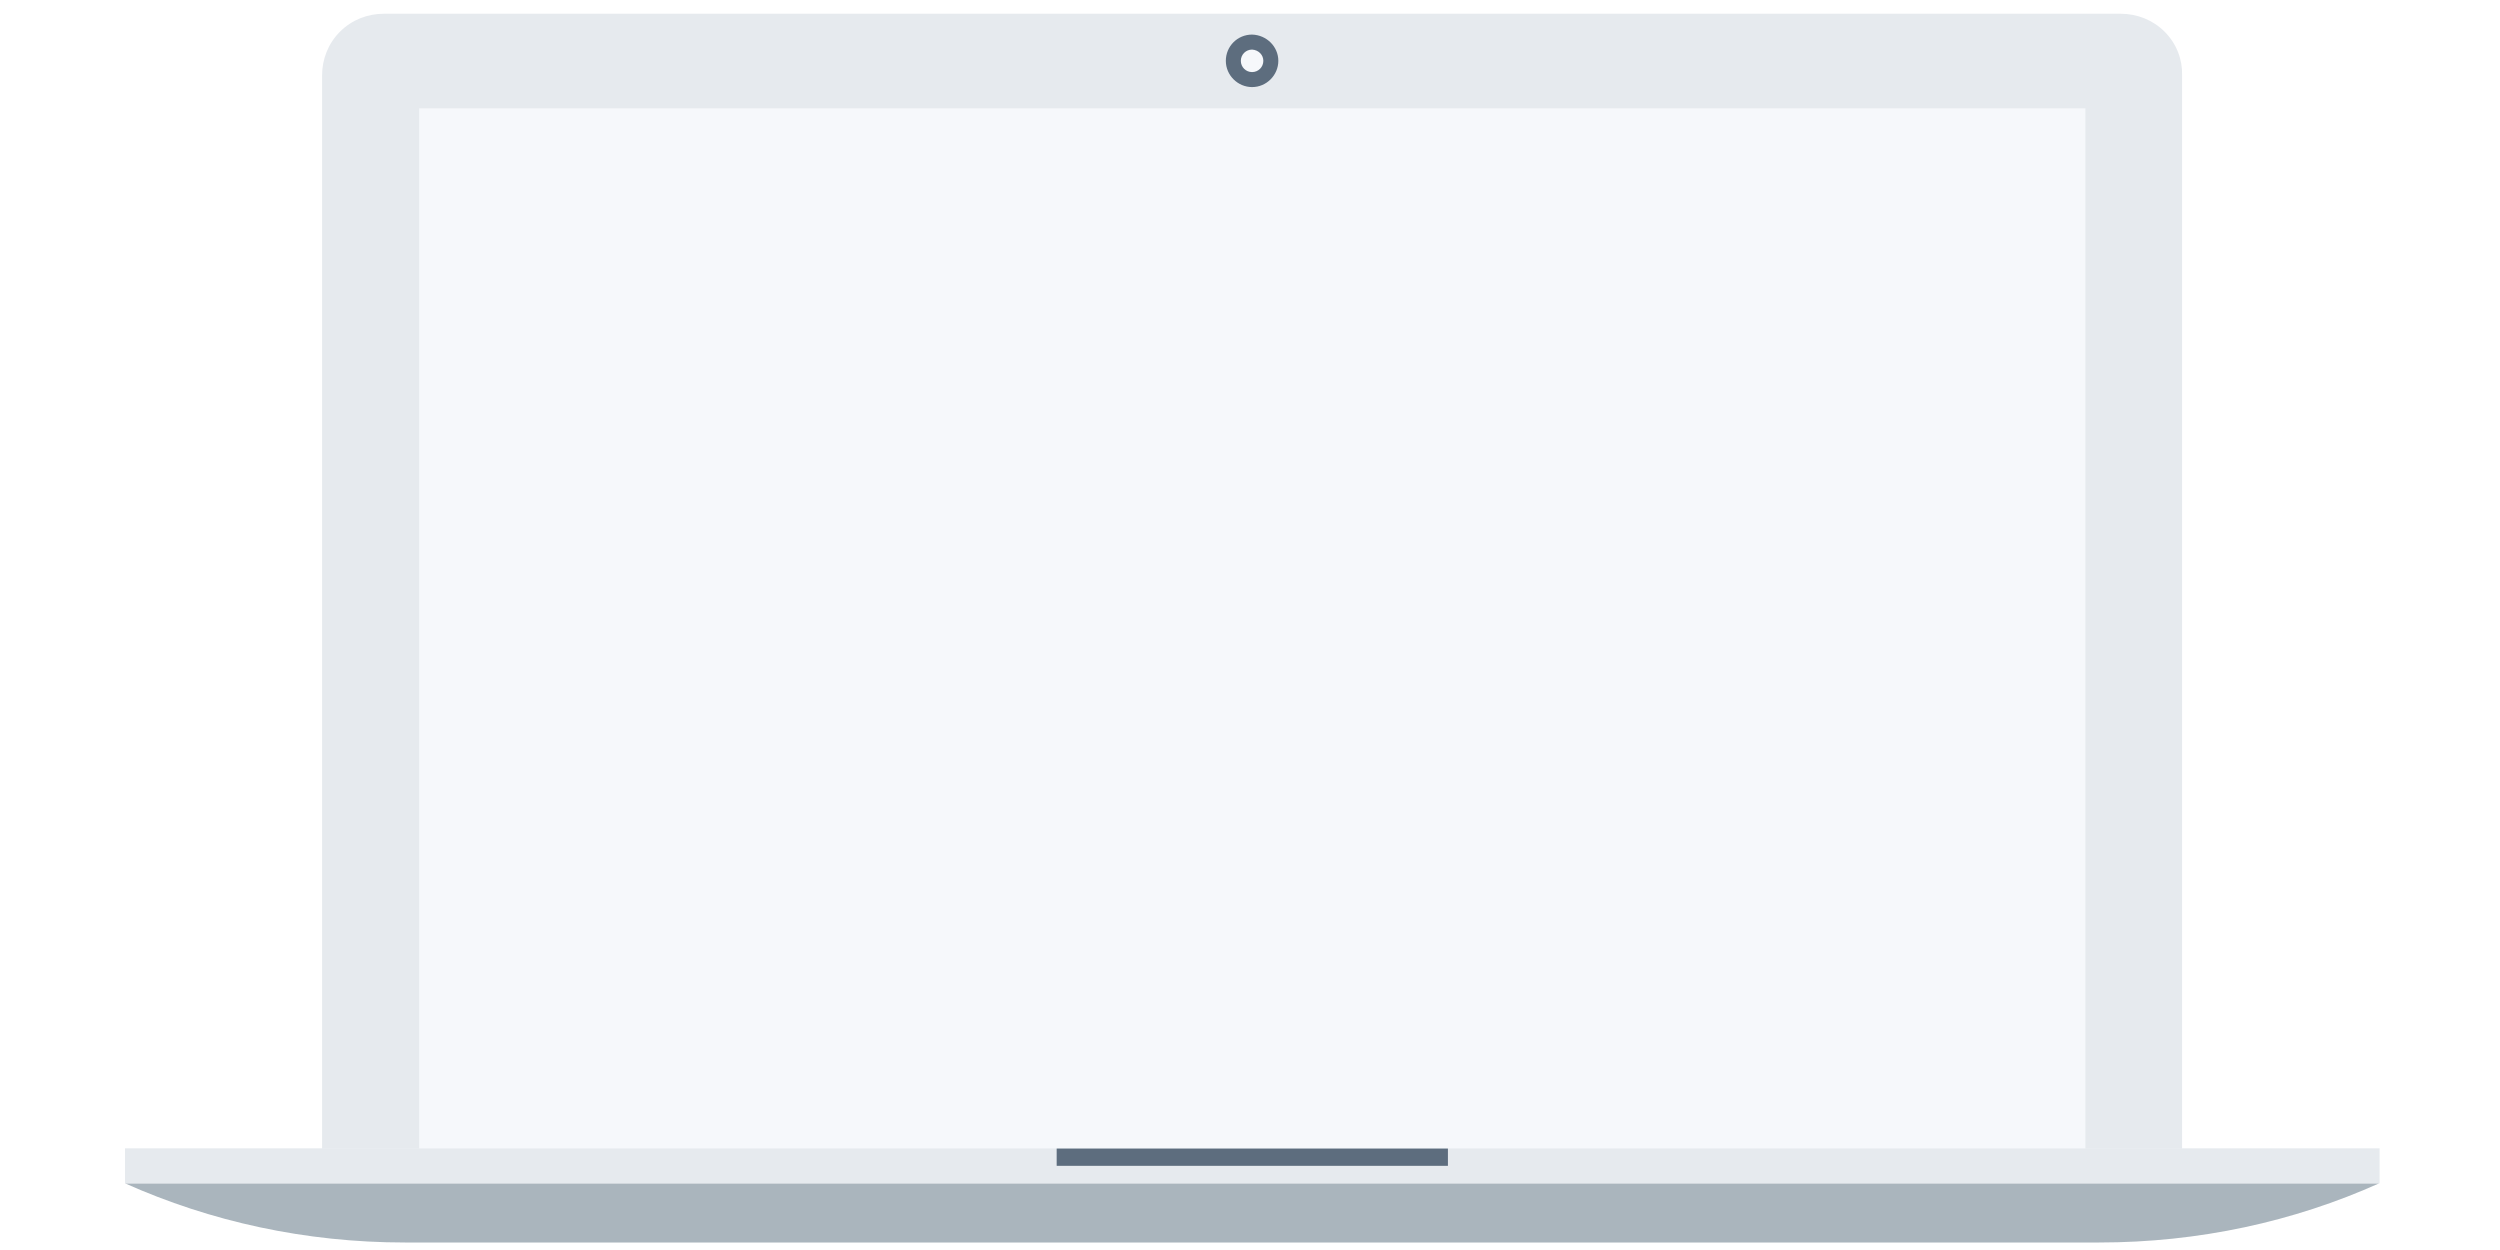
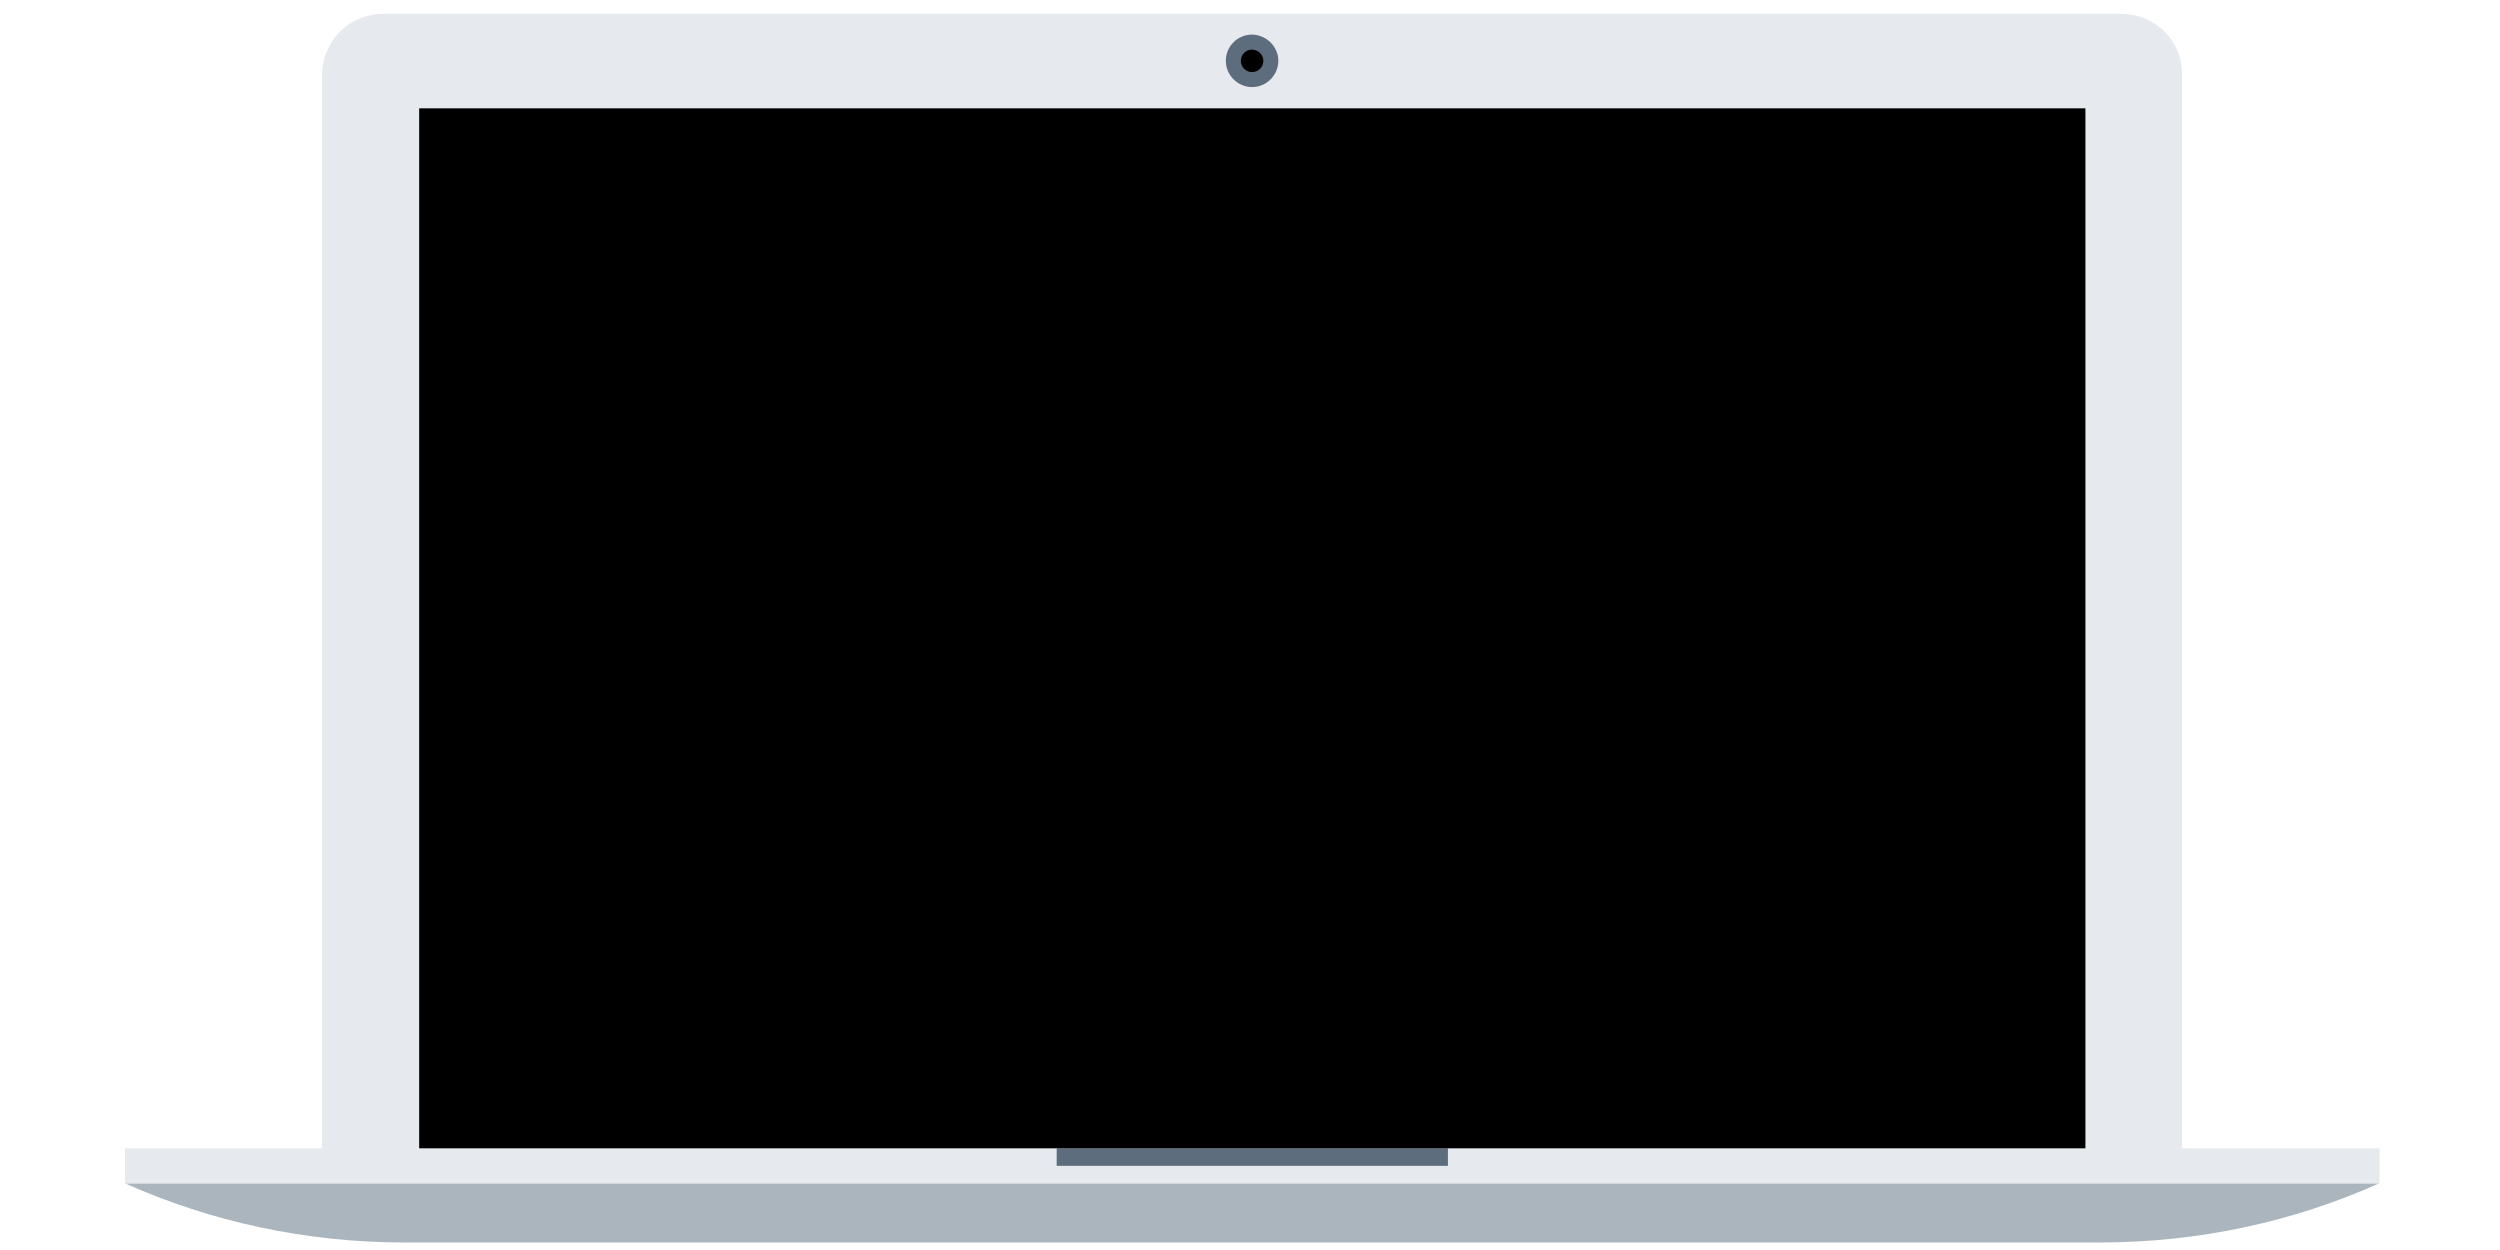
<svg xmlns="http://www.w3.org/2000/svg" version="1.1" id="Layer_1" x="0px" y="0px" viewBox="0 0 600 300" style="enable-background:new 0 0 600 300;" xml:space="preserve">
  <style type="text/css">
	.st0{fill:#E6EAEE;}
	.st1{fill:#5D6D7E;}
- 	.st2{fill:#F6F8FB;}
+ 	.st2{fill:#000000;}
	.st3{fill:#AAB5BD;}
</style>
  <path class="st0" d="M519.5,7.6c-2.8-2.8-6.6-4.3-10.5-4.3H92.1c-3.8,0-7.6,1.4-10.5,4.3c-2.9,2.9-4.3,6.7-4.3,10.5v257.6h446.4V18  C523.8,14.3,522.4,10.5,519.5,7.6z" />
  <g>
    <path class="st1" d="M306.8,14.6c0,3.4-2.8,6.3-6.3,6.3c-3.4,0-6.3-2.8-6.3-6.3c0-3.5,2.8-6.3,6.3-6.3   C304,8.4,306.8,11.2,306.8,14.6z" />
    <path class="st2" d="M303.2,14.6c0,1.5-1.2,2.7-2.7,2.7c-1.5,0-2.7-1.2-2.7-2.7c0-1.5,1.2-2.7,2.7-2.7   C302.1,12,303.2,13.2,303.2,14.6z" />
  </g>
  <path class="st3" d="M30,284c20.6,9.2,43.3,14.2,67.2,14.2h406.6c23.9,0,46.7-5,67.2-14.2H30z" />
  <rect x="30" y="275.6" class="st0" width="541.1" height="8.4" />
  <rect x="253.6" y="275.6" class="st1" width="93.9" height="4.2" />
  <rect x="100.6" y="26" class="st2" width="399.9" height="249.6" />
</svg>
